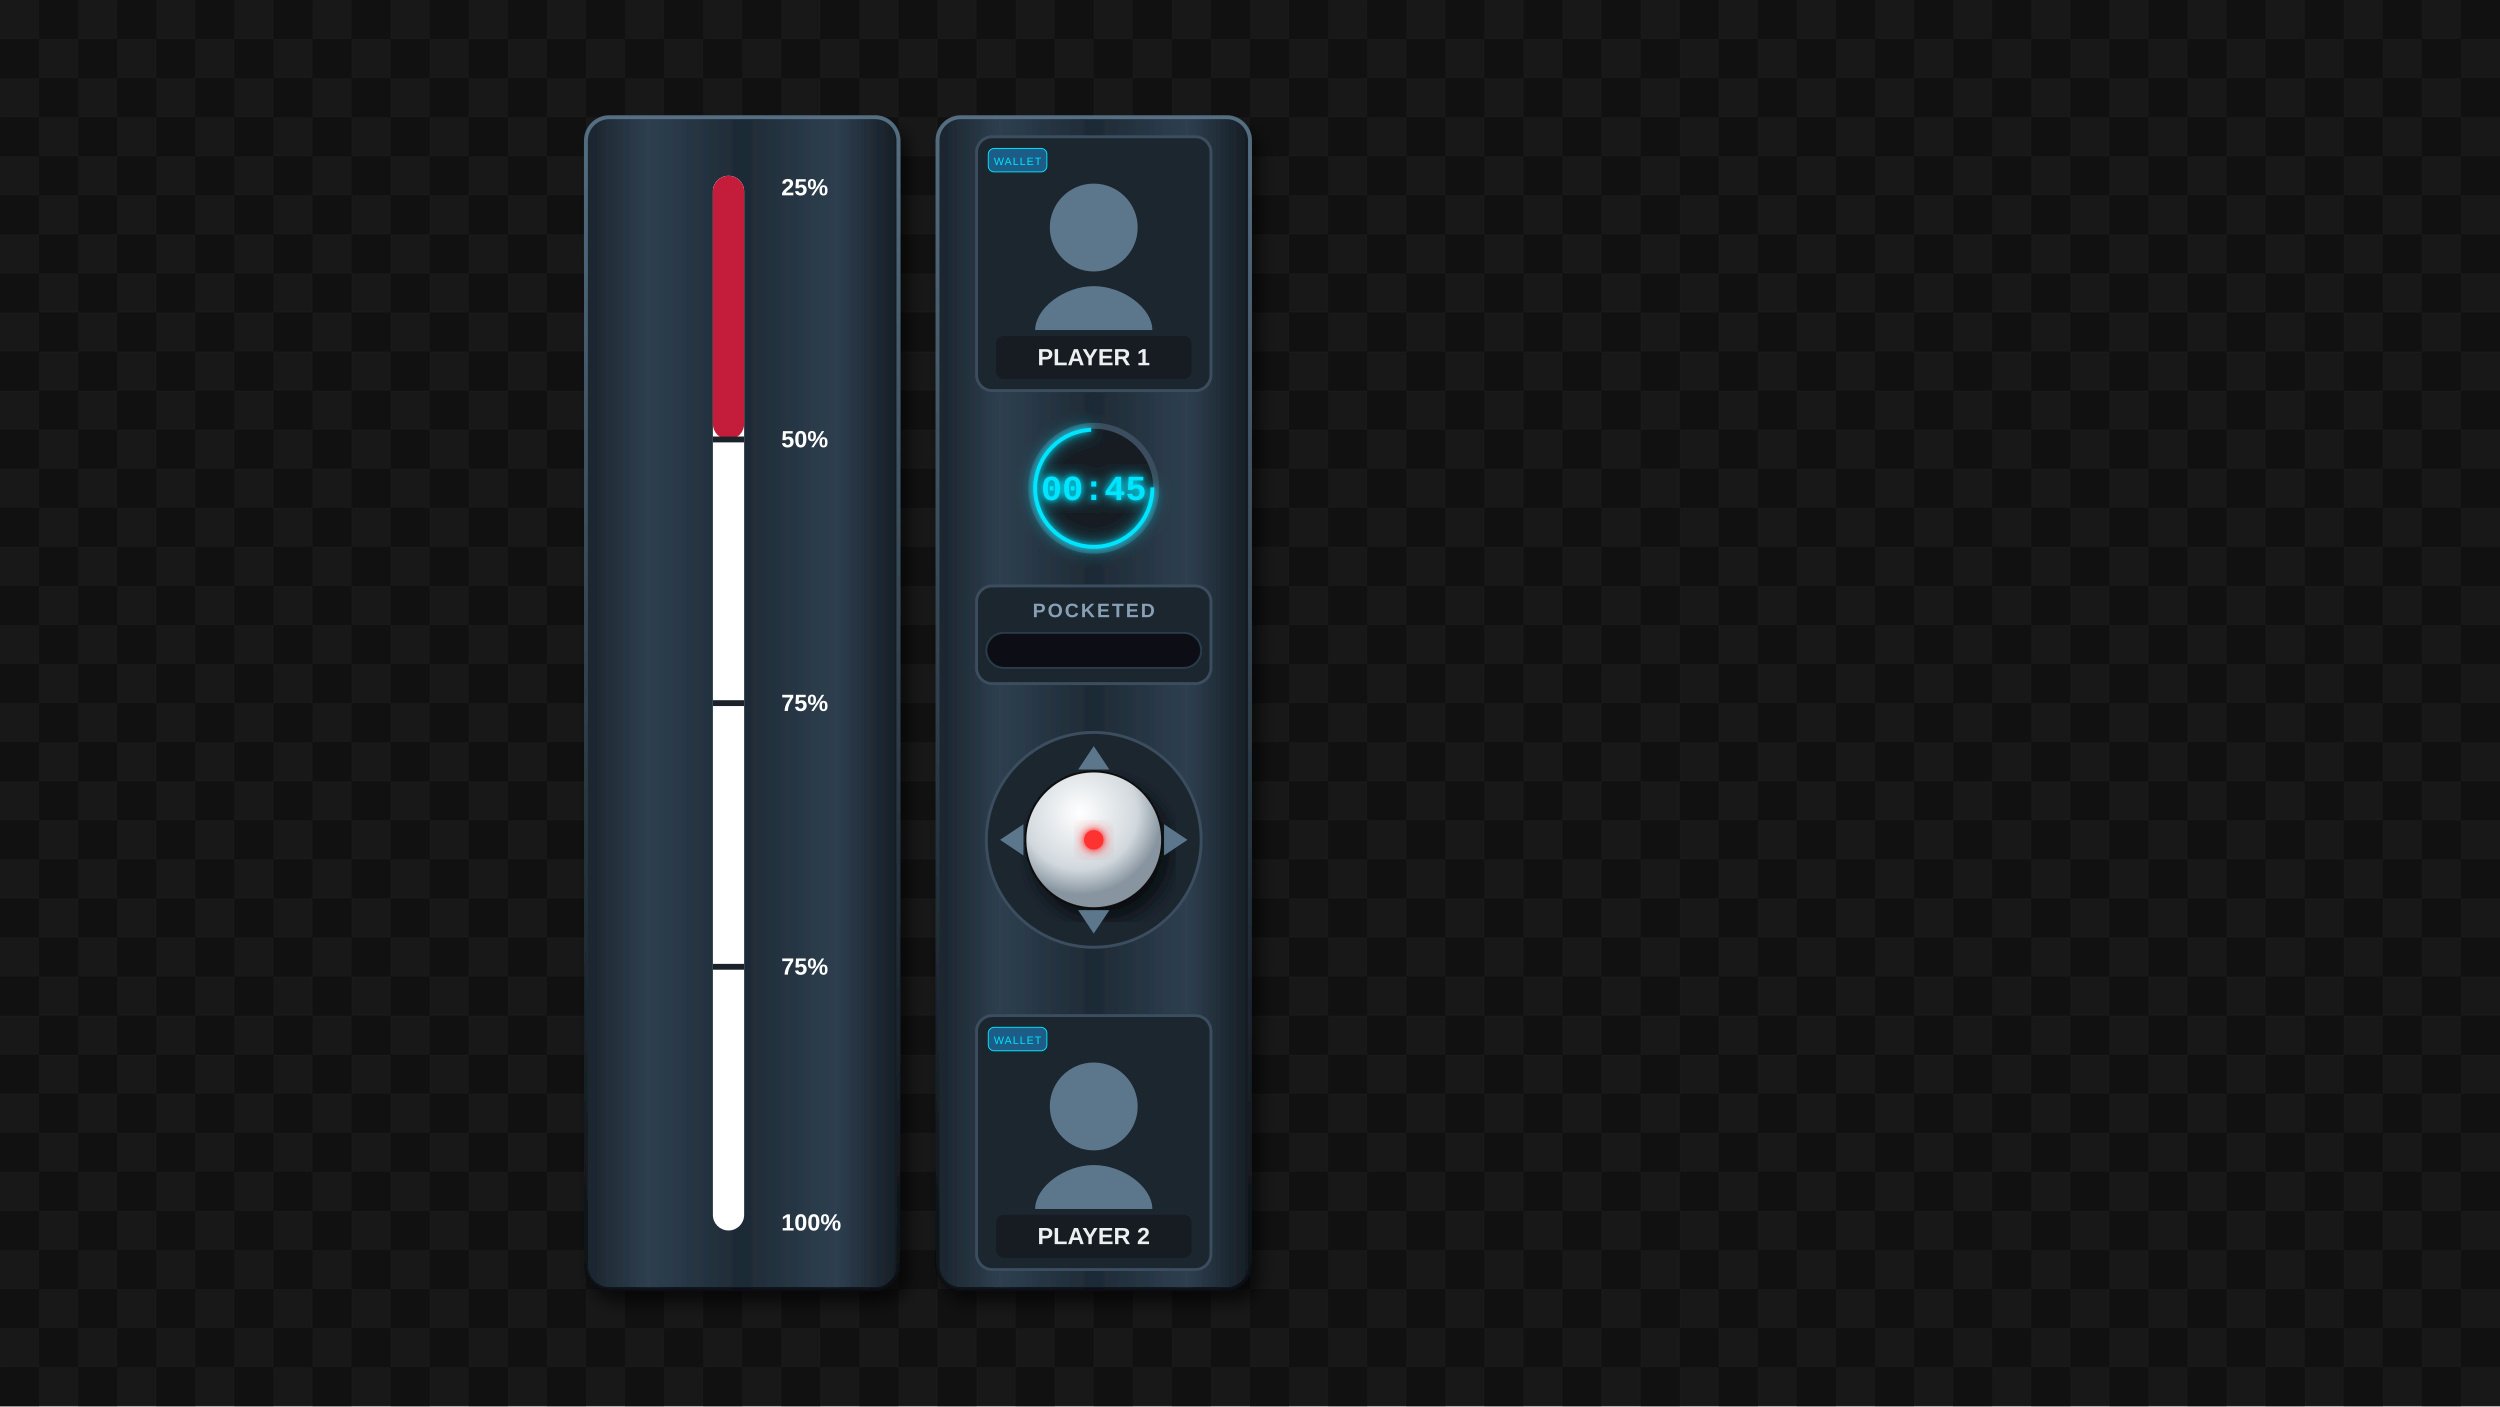
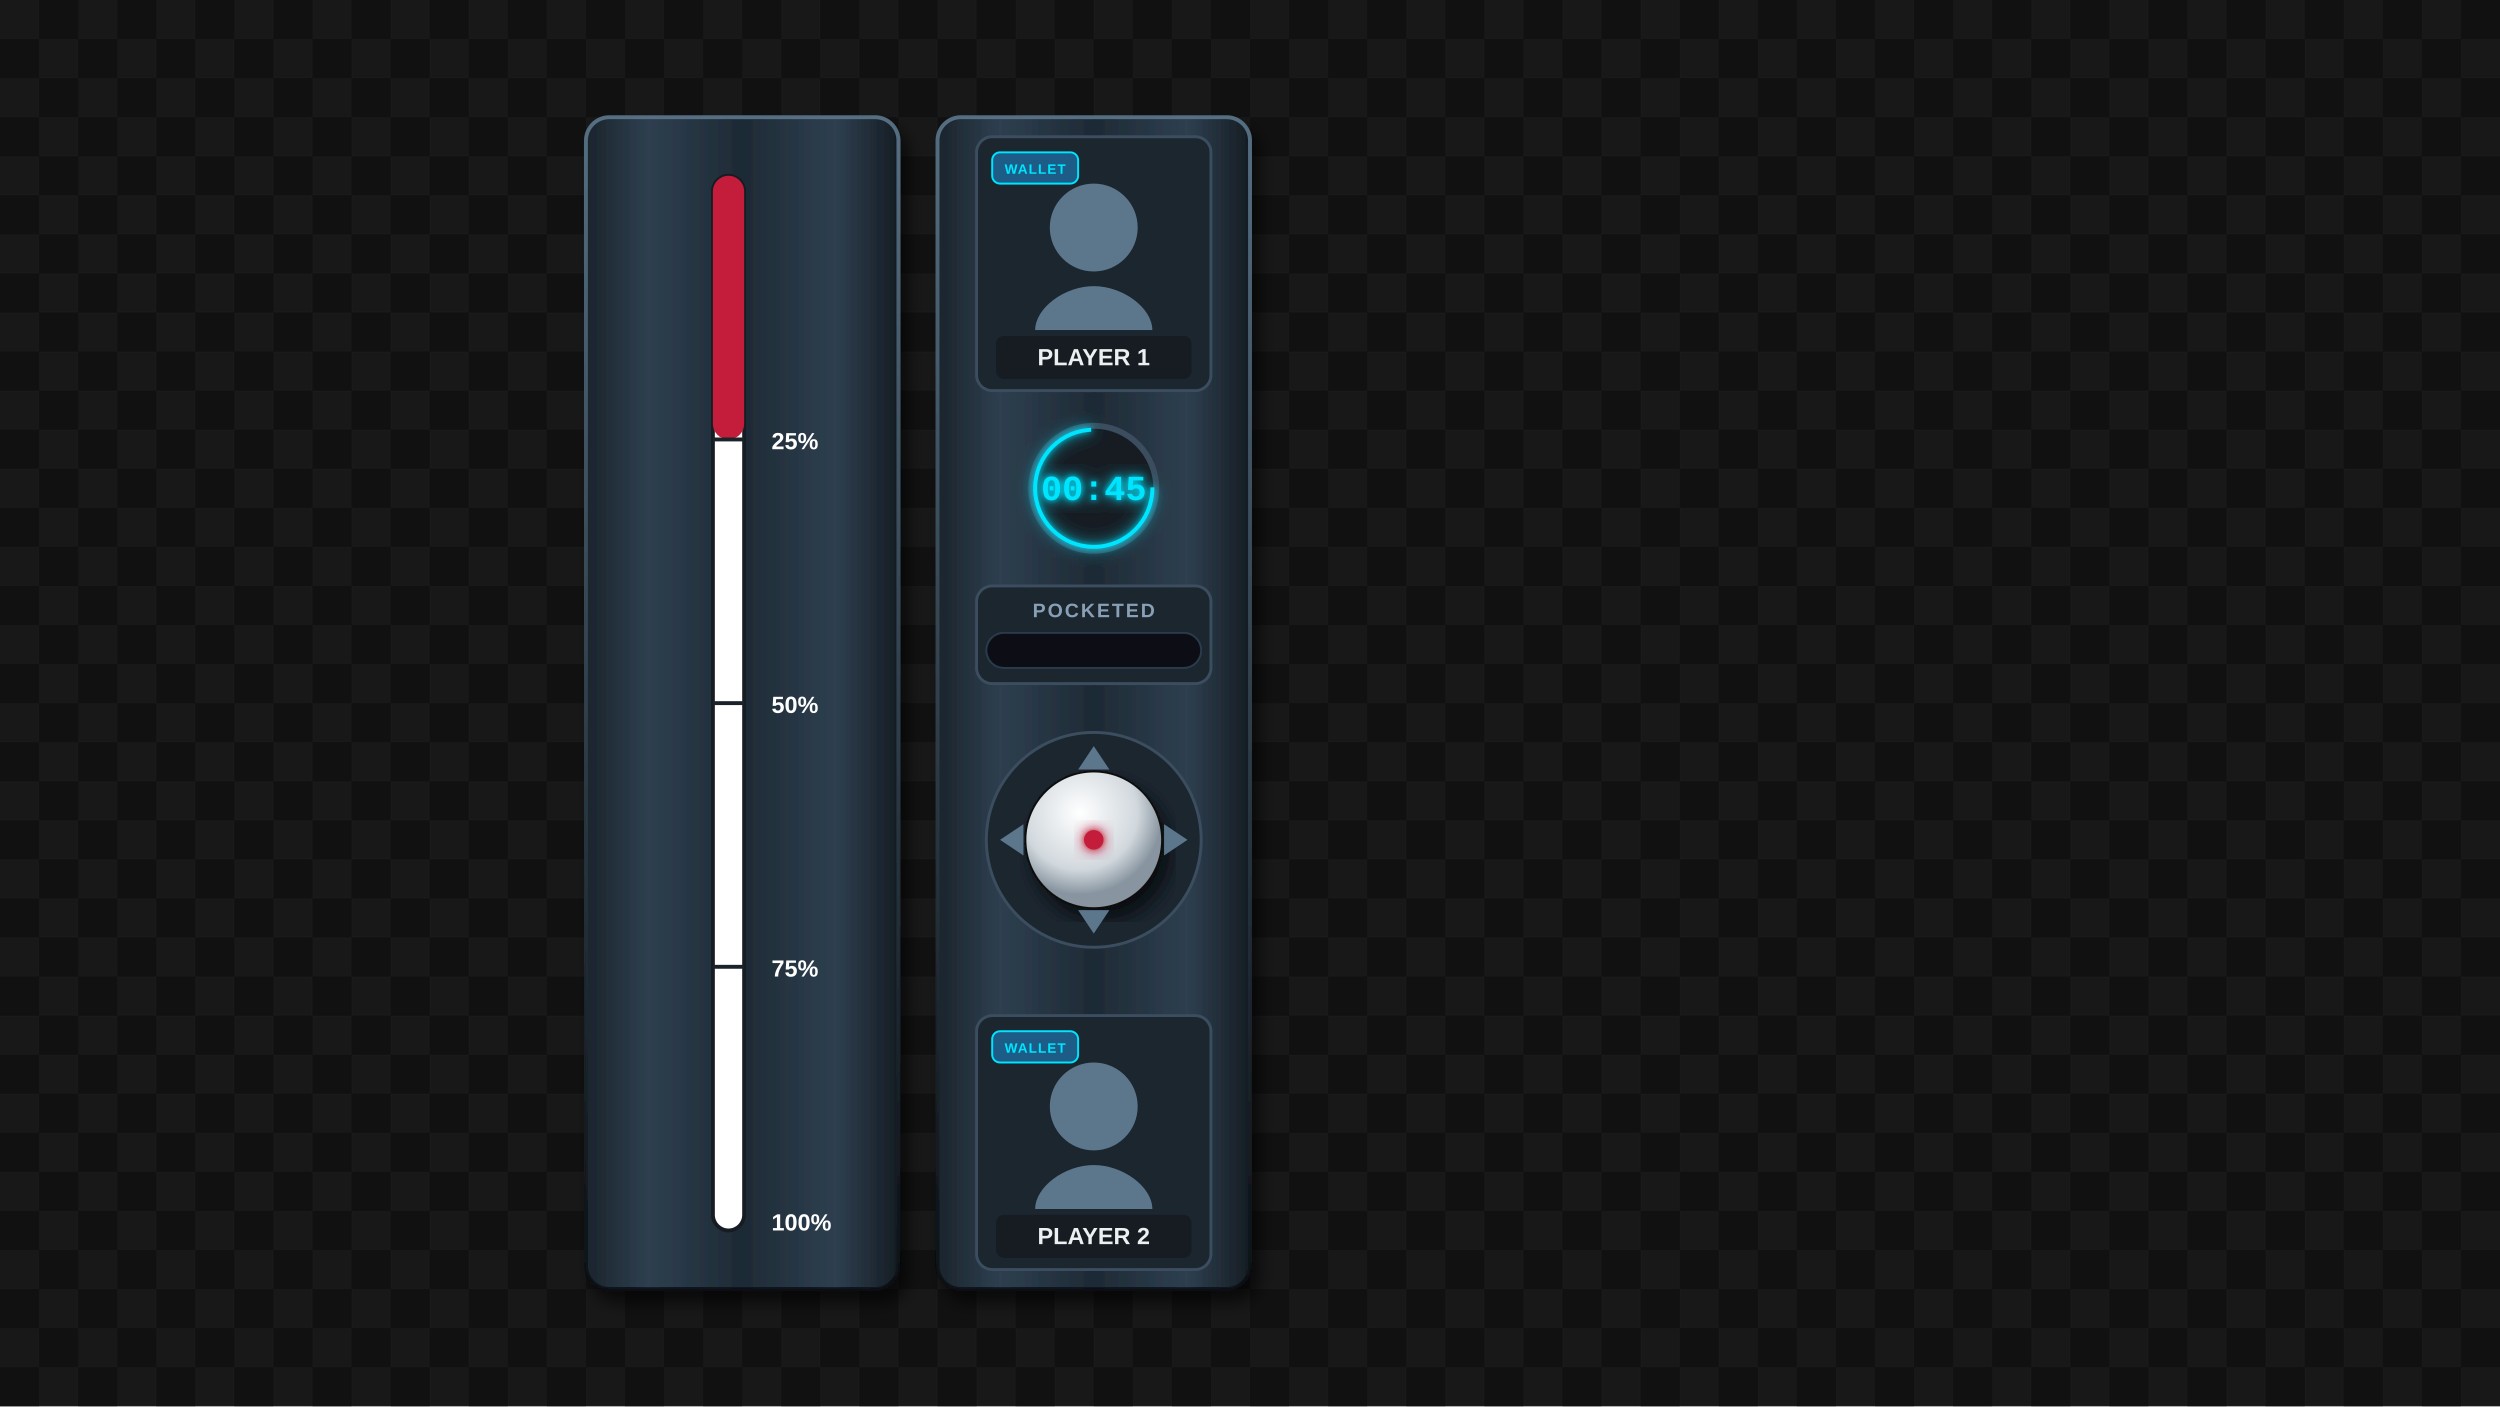
<svg xmlns="http://www.w3.org/2000/svg" width="1280" height="720" viewBox="0 0 1280 720">
  <defs>
    <linearGradient id="metalBase" x1="0%" y1="0%" x2="100%" y2="0%">
      <stop offset="0%" stop-color="#1b242c" />
      <stop offset="20%" stop-color="#2e3f4f" />
      <stop offset="50%" stop-color="#1e2a35" />
      <stop offset="80%" stop-color="#2e3f4f" />
      <stop offset="100%" stop-color="#161d24" />
    </linearGradient>
    <linearGradient id="metalBevel" x1="0%" y1="0%" x2="0%" y2="100%">
      <stop offset="0%" stop-color="#5b778c" stop-opacity="0.9" />
      <stop offset="100%" stop-color="#0a0f14" stop-opacity="0.9" />
    </linearGradient>
    <filter id="dropShadow" x="-10%" y="-10%" width="120%" height="120%">
      <feGaussianBlur in="SourceAlpha" stdDeviation="4" />
      <feOffset dx="4" dy="6" result="offsetblur" />
      <feComponentTransfer>
        <feFuncA type="linear" slope="0.6" />
      </feComponentTransfer>
      <feMerge>
        <feMergeNode />
        <feMergeNode in="SourceGraphic" />
      </feMerge>
    </filter>
    <filter id="neonGlow" x="-50%" y="-50%" width="200%" height="200%">
      <feGaussianBlur in="SourceGraphic" stdDeviation="1.5" result="blur1" />
      <feGaussianBlur in="SourceGraphic" stdDeviation="4" result="blur2" />
      <feMerge>
        <feMergeNode in="blur2" />
        <feMergeNode in="blur1" />
        <feMergeNode in="SourceGraphic" />
      </feMerge>
    </filter>
  </defs>
  <rect width="100%" height="100%" fill="#111" />
  <pattern id="checkerboard" patternUnits="userSpaceOnUse" width="40" height="40">
    <rect width="20" height="20" fill="#181818" />
    <rect x="20" y="20" width="20" height="20" fill="#181818" />
  </pattern>
  <rect width="100%" height="100%" fill="url(#checkerboard)" />
  <g transform="translate(300, 60)" filter="url(#dropShadow)">
    <rect x="0" y="0" width="160" height="600" rx="12" ry="12" fill="url(#metalBase)" stroke="url(#metalBevel)" stroke-width="2" />
    <g transform="translate(65, 30)">
-       <rect x="0" y="0" width="16" height="540" rx="8" ry="8" fill="#ffffff" />
+       <rect x="0" y="0" width="16" height="540" rx="8" ry="8" fill="#ffffff" stroke="#161d24" stroke-width="2" />
      <rect id="svg-power-fill" x="0" y="0" width="16" height="135" rx="8" ry="8" fill="#c41e3a" />
-       <g stroke="#1b242c" stroke-width="3">
+       <g stroke="#1b242c" stroke-width="2">
        <line x1="0" y1="135" x2="16" y2="135" />
        <line x1="0" y1="270" x2="16" y2="270" />
        <line x1="0" y1="405" x2="16" y2="405" />
      </g>
      <g fill="#ffffff" font-family="Arial, sans-serif" font-size="12" font-weight="bold" text-anchor="start">
-         <text x="35" y="10">25%</text>
-         <text x="35" y="139">50%</text>
-         <text x="35" y="274">75%</text>
-         <text x="35" y="409">75%</text>
-         <text x="35" y="540">100%</text>
+         <text x="30" y="140">25%</text>
+         <text x="30" y="275">50%</text>
+         <text x="30" y="410">75%</text>
+         <text x="30" y="540">100%</text>
      </g>
    </g>
    <rect x="180" y="0" width="160" height="600" rx="12" ry="12" fill="url(#metalBase)" stroke="url(#metalBevel)" stroke-width="2" />
    <g transform="translate(200, 10)">
      <rect x="0" y="0" width="120" height="130" rx="8" ry="8" fill="#1b252f" stroke="#3a4d5e" stroke-width="1.5" inset="true" />
      <g id="wallet-player1" cursor="pointer">
-         <rect x="6" y="6" width="30" height="12" rx="3" ry="3" fill="#1a5c87" stroke="#00e5ff" stroke-width="0.5" />
-         <text x="21" y="14.5" font-family="Arial, sans-serif" font-size="5.5" fill="#00e5ff" text-anchor="middle" letter-spacing="0.5">WALLET</text>
+         <rect x="8" y="8" width="44" height="16" rx="4" ry="4" fill="#1a5c87" stroke="#00e5ff" stroke-width="1" />
+         <text x="30" y="19" font-family="Arial, sans-serif" font-size="7" fill="#00e5ff" text-anchor="middle" letter-spacing="0.5" font-weight="bold">WALLET</text>
      </g>
      <g transform="translate(15, 9) scale(0.75)">
        <circle cx="60" cy="50" r="30" fill="#5b778c" />
        <path d="M60 90 C 40 90, 20 105, 20 120 L 100 120 C 100 105, 80 90, 60 90 Z" fill="#5b778c" />
      </g>
      <rect x="10" y="102" width="100" height="22" rx="4" ry="4" fill="#161d24" />
      <text x="60" y="117" font-family="Arial, sans-serif" font-size="12" fill="#ecf0f1" text-anchor="middle" font-weight="bold">PLAYER 1</text>
    </g>
    <g transform="translate(200, 160)">
      <circle cx="60" cy="30" r="32" fill="#161d24" stroke="#3a4d5e" stroke-width="3" />
      <circle cx="60" cy="30" r="30" fill="transparent" stroke="#00e5ff" stroke-width="2" filter="url(#neonGlow)" stroke-dasharray="140 48" stroke-dashoffset="0" />
      <text x="60" y="36" font-family="Courier New, monospace" font-size="18" fill="#00e5ff" text-anchor="middle" font-weight="bold" filter="url(#neonGlow)">00:45</text>
    </g>
    <g transform="translate(200, 240)">
      <rect x="0" y="0" width="120" height="50" rx="8" ry="8" fill="#1b252f" stroke="#3a4d5e" stroke-width="1.5" />
      <text x="60" y="16" font-family="Arial, sans-serif" font-size="10" fill="#88a0b5" text-anchor="middle" letter-spacing="1" font-weight="bold">POCKETED</text>
      <rect x="5" y="24" width="110" height="18" rx="9" ry="9" fill="#0c1116" stroke="#2a3b4c" stroke-width="1" />
    </g>
    <g transform="translate(200, 310)">
      <circle cx="60" cy="60" r="55" fill="#1b252f" stroke="#3a4d5e" stroke-width="1.5" />
      <defs>
        <radialGradient id="ballGradient" cx="40%" cy="30%" r="60%">
          <stop offset="0%" stop-color="#ffffff" />
          <stop offset="70%" stop-color="#d1d8dd" />
          <stop offset="100%" stop-color="#8895a0" />
        </radialGradient>
      </defs>
      <circle cx="60" cy="60" r="35" fill="url(#ballGradient)" stroke="#111" stroke-width="1" filter="url(#dropShadow)" />
-       <circle cx="60" cy="60" r="5" fill="#ff3333" filter="url(#neonGlow)" />
+       <circle cx="60" cy="60" r="5" fill="#c41e3a" filter="url(#neonGlow)" />
      <path d="M60 12 L 52 24 L 68 24 Z" fill="#5b778c" />
      <path d="M108 60 L 96 52 L 96 68 Z" fill="#5b778c" />
      <path d="M60 108 L 52 96 L 68 96 Z" fill="#5b778c" />
      <path d="M12 60 L 24 52 L 24 68 Z" fill="#5b778c" />
    </g>
    <g transform="translate(200, 460)">
      <rect x="0" y="0" width="120" height="130" rx="8" ry="8" fill="#1b252f" stroke="#3a4d5e" stroke-width="1.5" inset="true" />
      <g id="wallet-player2" cursor="pointer">
-         <rect x="6" y="6" width="30" height="12" rx="3" ry="3" fill="#1a5c87" stroke="#00e5ff" stroke-width="0.5" />
-         <text x="21" y="14.5" font-family="Arial, sans-serif" font-size="5.5" fill="#00e5ff" text-anchor="middle" letter-spacing="0.5">WALLET</text>
+         <rect x="8" y="8" width="44" height="16" rx="4" ry="4" fill="#1a5c87" stroke="#00e5ff" stroke-width="1" />
+         <text x="30" y="19" font-family="Arial, sans-serif" font-size="7" fill="#00e5ff" text-anchor="middle" letter-spacing="0.5" font-weight="bold">WALLET</text>
      </g>
      <g transform="translate(15, 9) scale(0.75)">
        <circle cx="60" cy="50" r="30" fill="#5b778c" />
        <path d="M60 90 C 40 90, 20 105, 20 120 L 100 120 C 100 105, 80 90, 60 90 Z" fill="#5b778c" />
      </g>
      <rect x="10" y="102" width="100" height="22" rx="4" ry="4" fill="#161d24" />
      <text x="60" y="117" font-family="Arial, sans-serif" font-size="12" fill="#ecf0f1" text-anchor="middle" font-weight="bold">PLAYER 2</text>
    </g>
  </g>
</svg>
